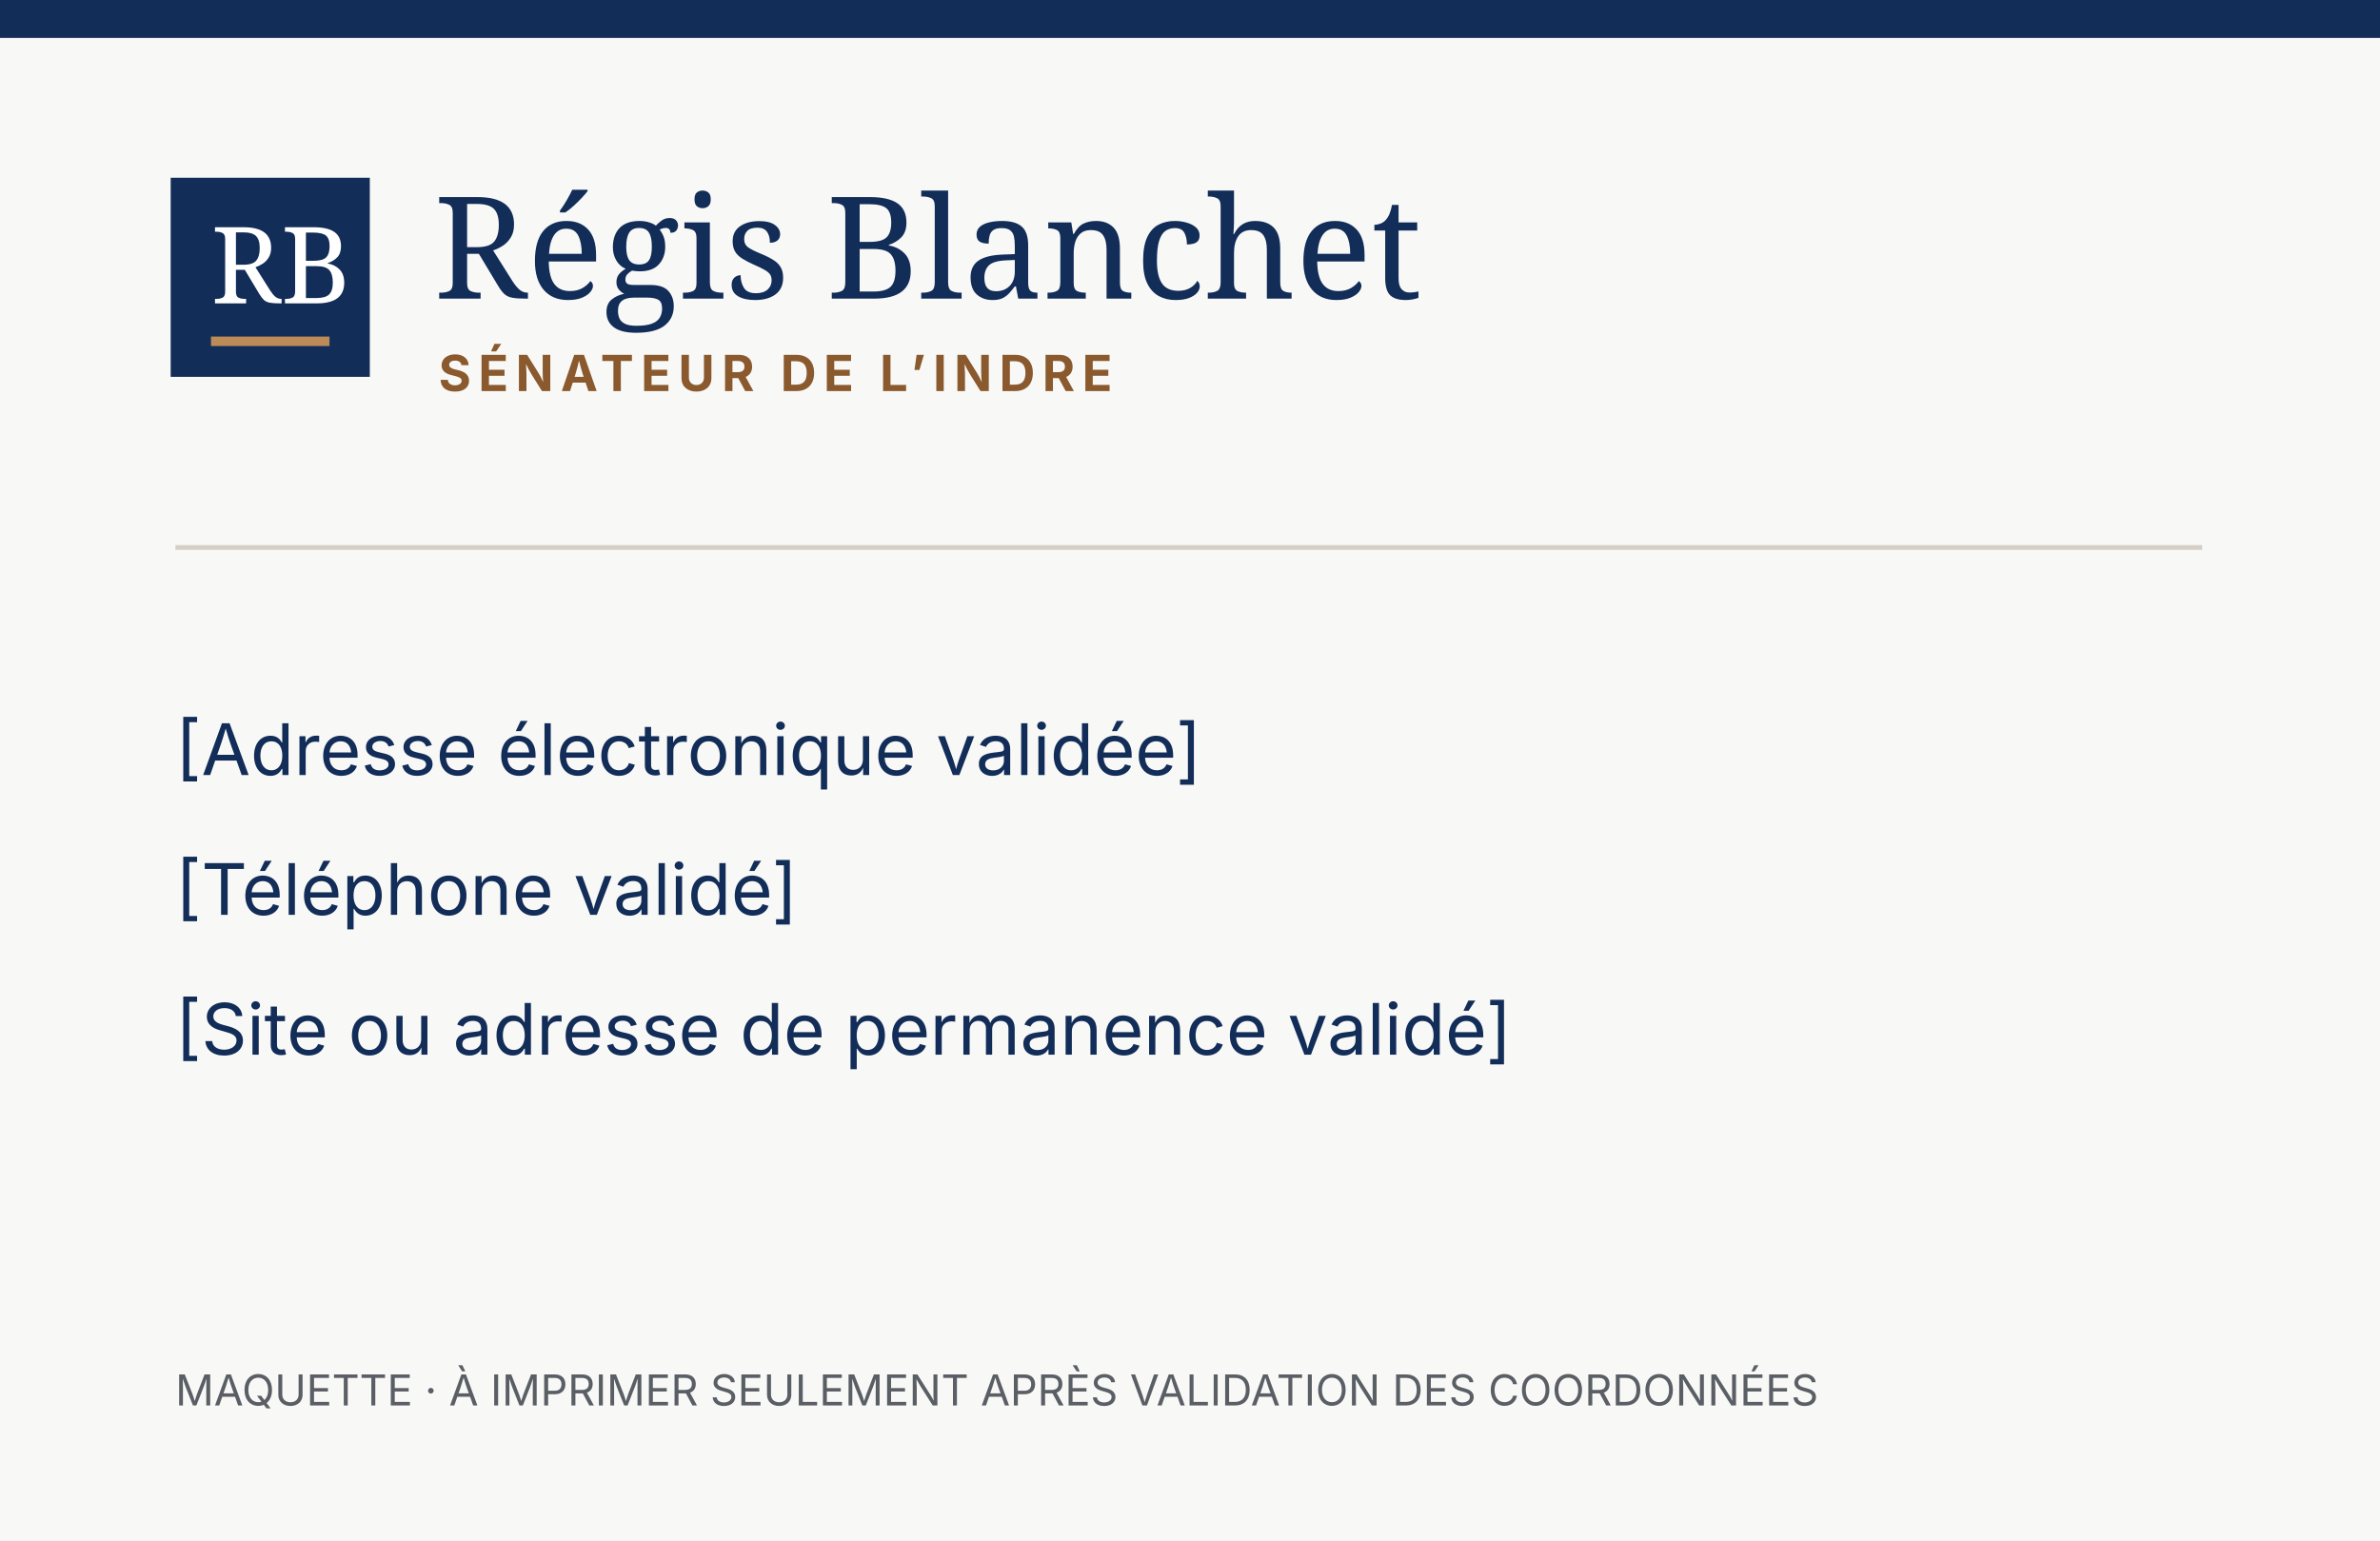
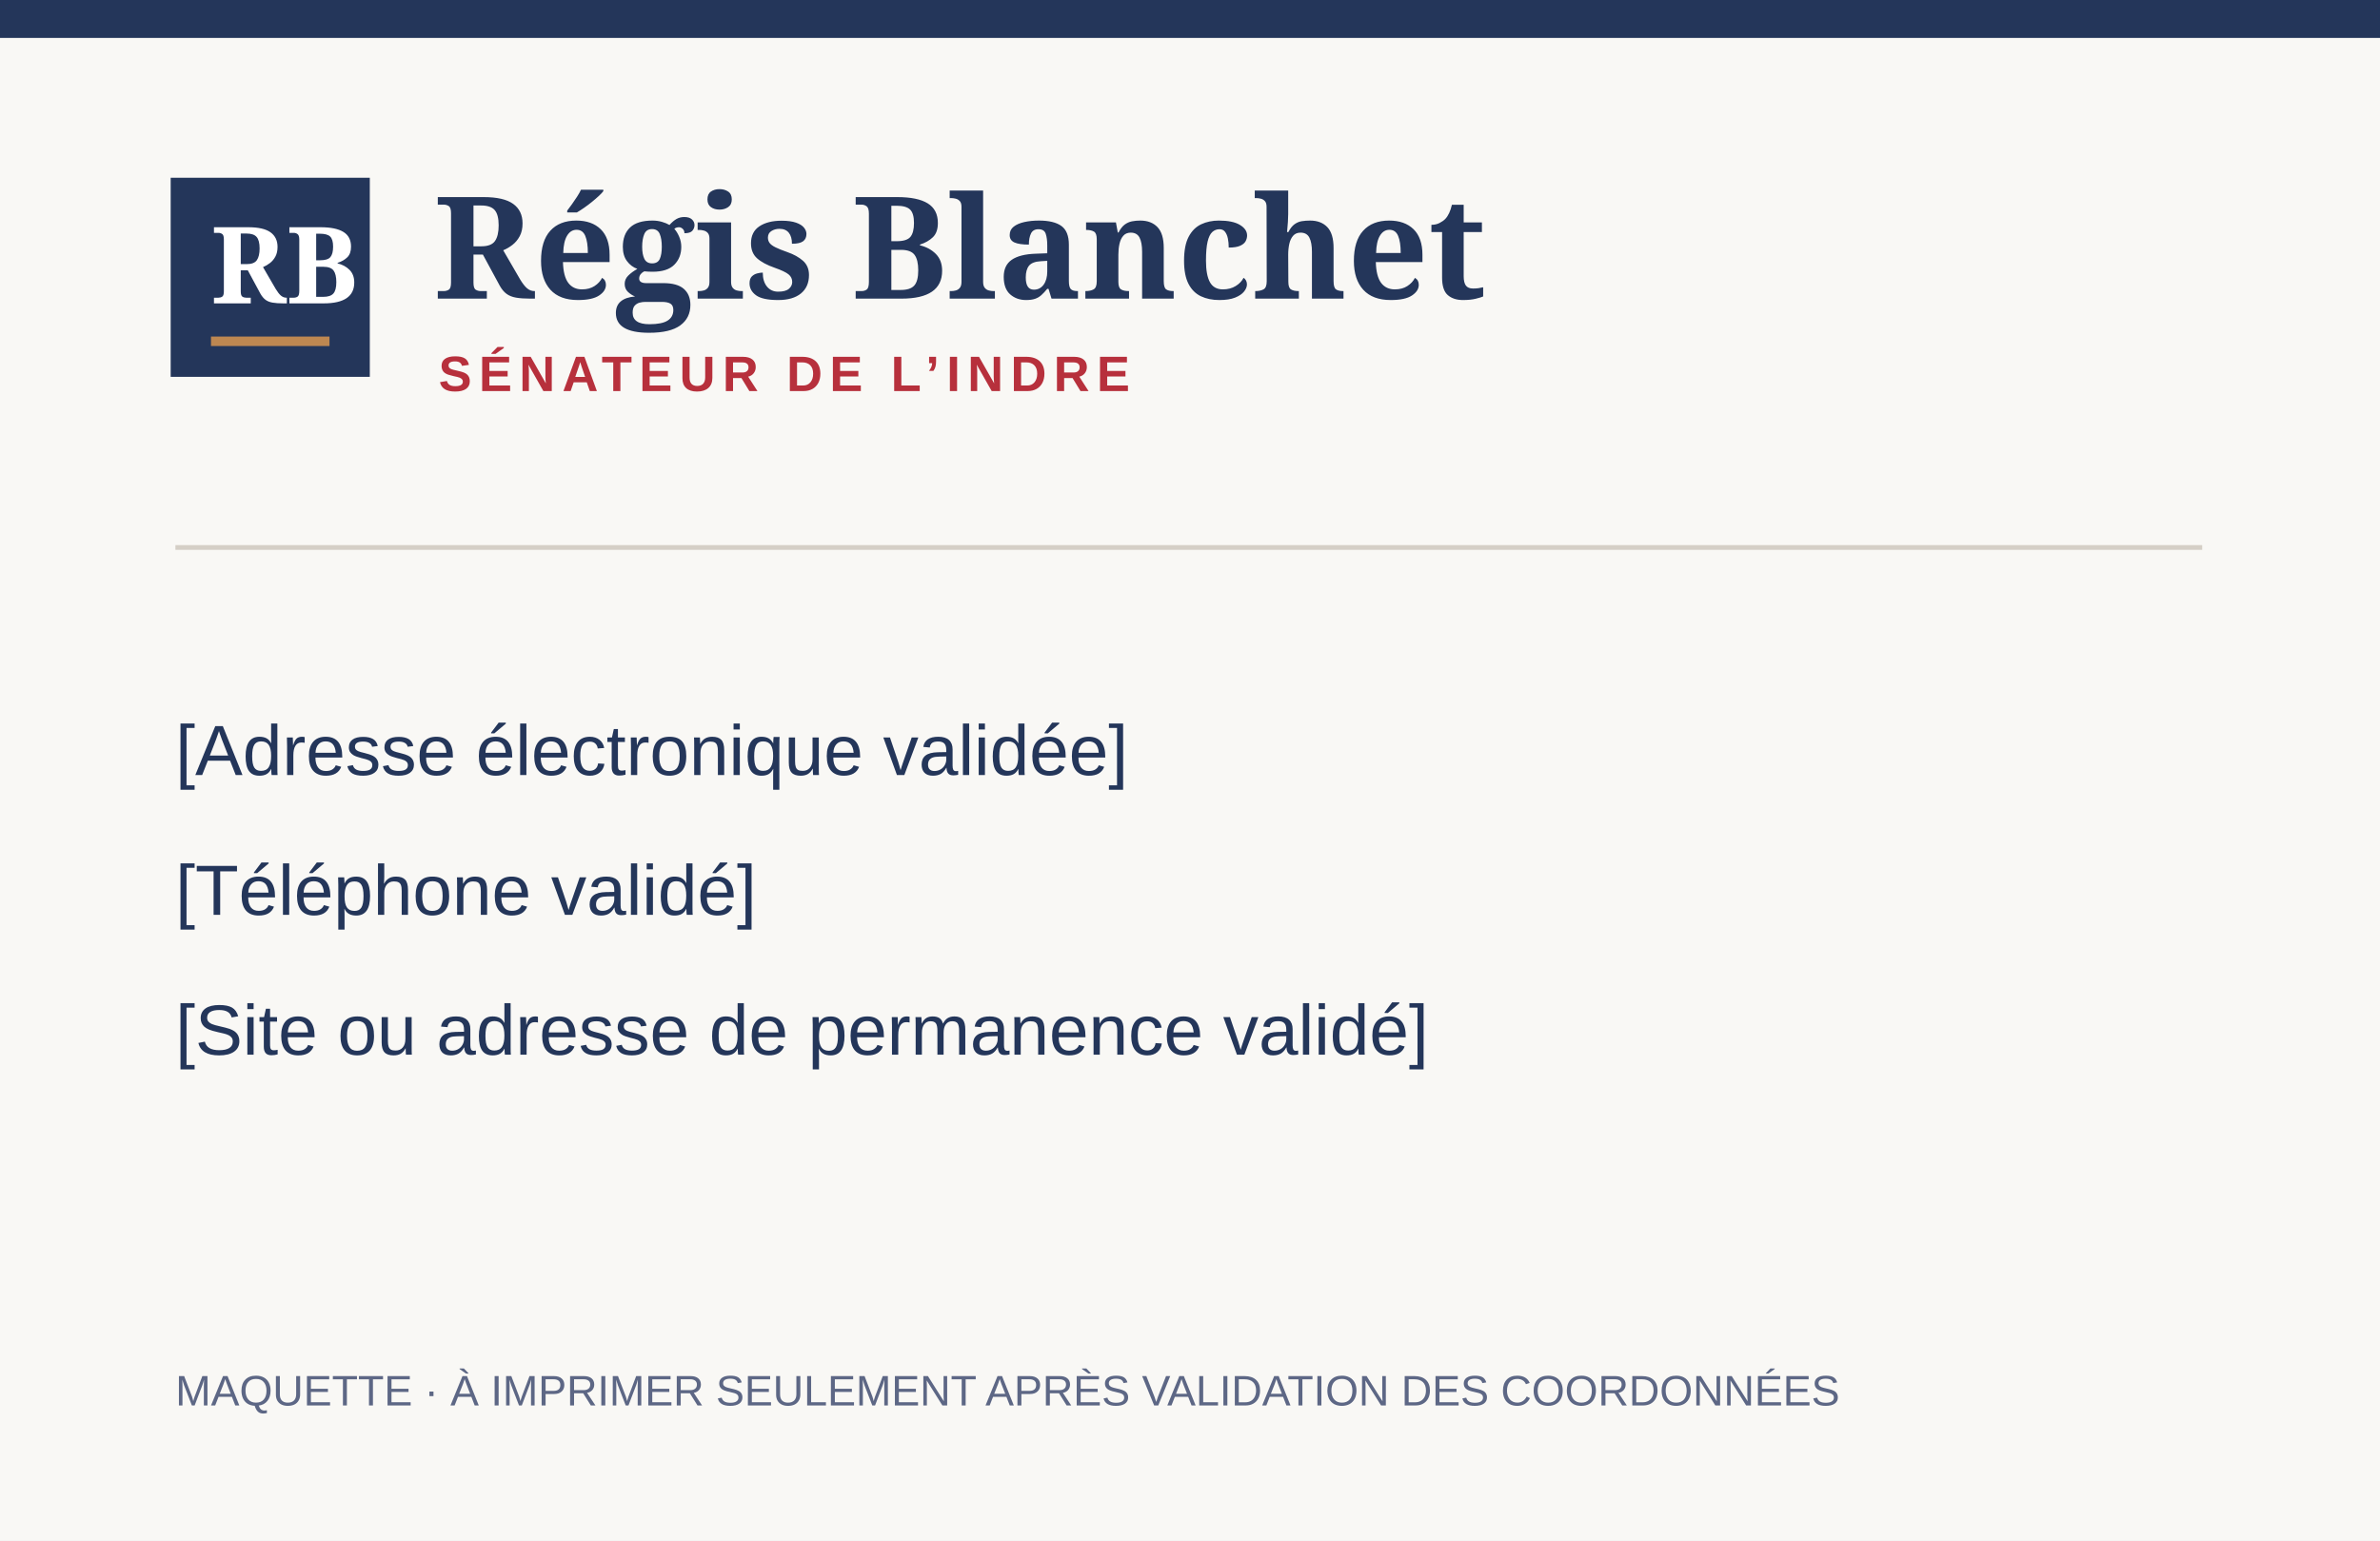
<svg xmlns="http://www.w3.org/2000/svg" width="1004" height="650" viewBox="0 0 1004 650" role="img">
  <defs>
    <style>
- .serif { font-family: 'Cormorant Garamond', Georgia, serif; }
- .sans { font-family: Inter, Arial, sans-serif; }
+ .serif { font-family: 'Playfair Display', Georgia, serif; font-weight: 700; }
+ .sans { font-family: 'Nunito Sans', Avenir, Arial, sans-serif; }
</style>
  </defs>
-   <rect width="1004" height="650" fill="#F8F8F6" />
-   <rect x="0" y="0" width="1004" height="16" fill="#132D59" />
-   <rect x="72" y="75" width="84" height="84" fill="#132D59" />
+   <rect width="1004" height="650" fill="#F9F8F5" />
+   <rect x="0" y="0" width="1004" height="16" fill="#24365A" />
+   <rect x="72" y="75" width="84" height="84" fill="#24365A" />
  <text x="89" y="128" class="serif" font-size="45" fill="white">RB</text>
-   <rect x="89" y="142" width="50" height="4" fill="#BD8B57" />
-   <text x="183" y="126" class="serif" font-size="60" fill="#132D59">Régis Blanchet</text>
-   <text x="185" y="165" class="sans" font-size="21" font-weight="700" letter-spacing="3" fill="#8A5A2E">SÉNATEUR DE L’INDRE</text>
+   <rect x="89" y="142" width="50" height="4" fill="#BD8751" />
+   <text x="183" y="126" class="serif" font-size="60" fill="#24365A">Régis Blanchet</text>
+   <text x="185" y="165" class="sans" font-size="21" font-weight="700" letter-spacing="3" fill="#B7303C">SÉNATEUR DE L’INDRE</text>
  <line x1="74" y1="231" x2="929" y2="231" stroke="#D5CFC6" stroke-width="2" />
-   <text x="74" y="327" class="sans" font-size="30" fill="#132D59">[Adresse électronique validée]</text>
-   <text x="74" y="386" class="sans" font-size="30" fill="#132D59">[Téléphone validé]</text>
-   <text x="74" y="445" class="sans" font-size="30" fill="#132D59">[Site ou adresse de permanence validé]</text>
-   <text x="74" y="593" class="sans" font-size="18" fill="#5A5E65">MAQUETTE · À IMPRIMER SEULEMENT APRÈS VALIDATION DES COORDONNÉES</text>
+   <text x="74" y="327" class="sans" font-size="30" fill="#24365A">[Adresse électronique validée]</text>
+   <text x="74" y="386" class="sans" font-size="30" fill="#24365A">[Téléphone validé]</text>
+   <text x="74" y="445" class="sans" font-size="30" fill="#24365A">[Site ou adresse de permanence validé]</text>
+   <text x="74" y="593" class="sans" font-size="18" fill="#5D6785">MAQUETTE · À IMPRIMER SEULEMENT APRÈS VALIDATION DES COORDONNÉES</text>
</svg>
